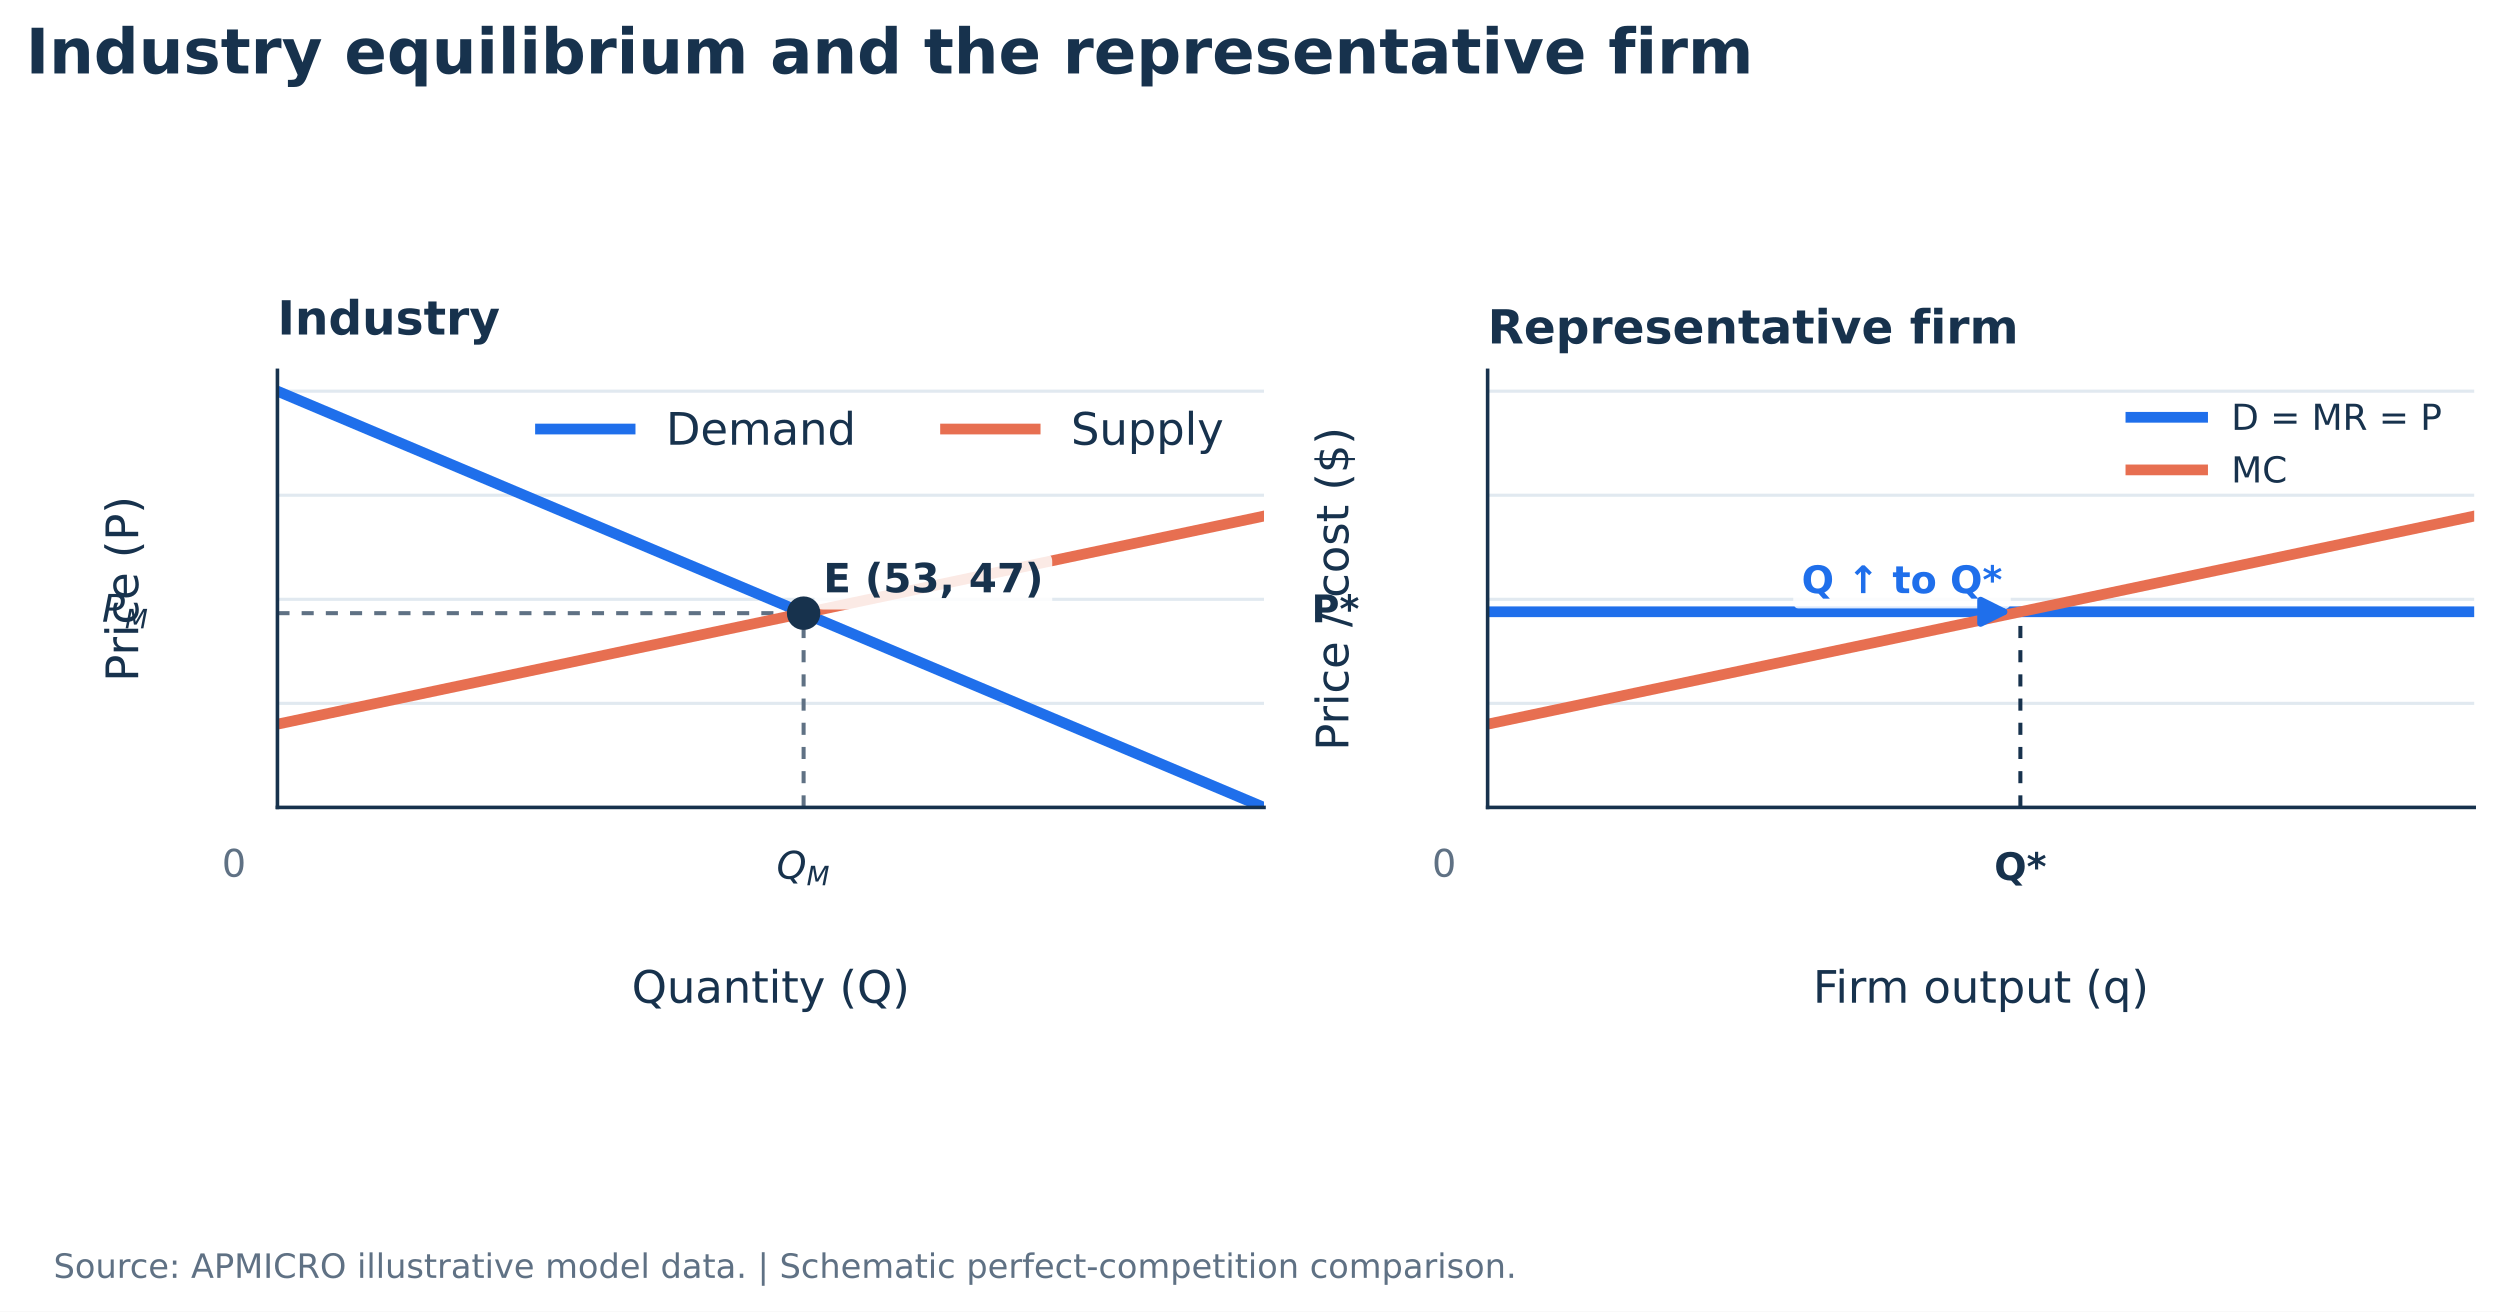
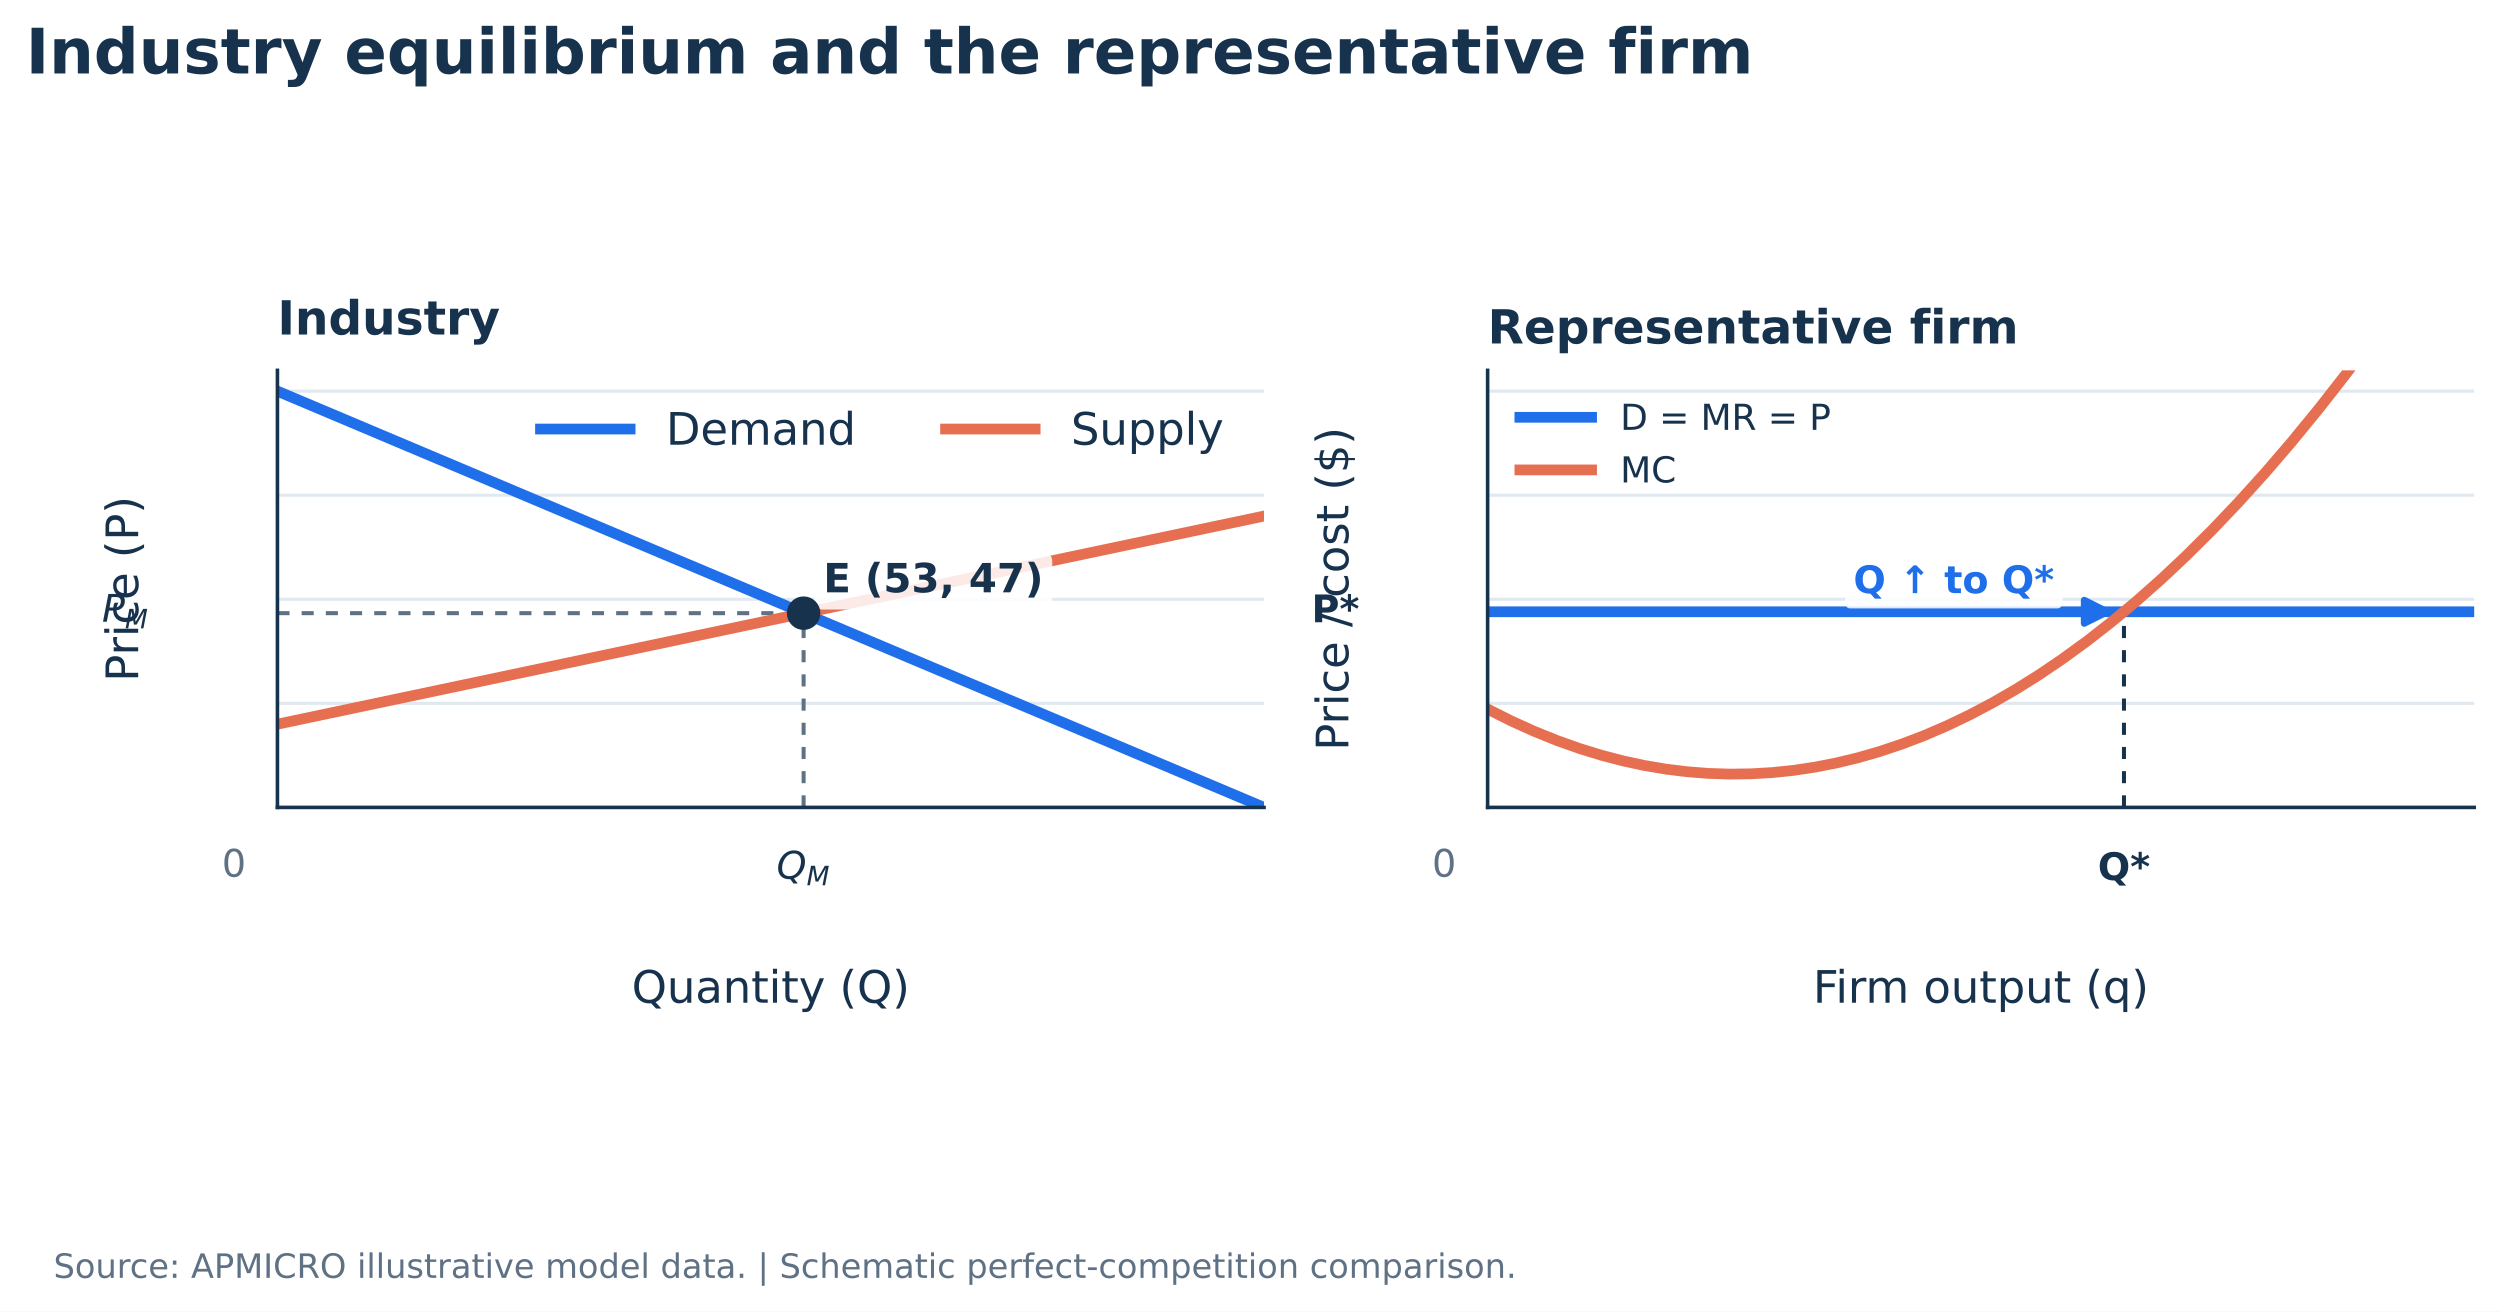
<svg xmlns="http://www.w3.org/2000/svg" xmlns:xlink="http://www.w3.org/1999/xlink" width="558pt" height="292.752pt" viewBox="0 0 558 292.752" version="1.1">
  <defs>
    <style type="text/css">*{stroke-linejoin: round; stroke-linecap: butt}</style>
  </defs>
  <g id="figure_1">
    <g id="patch_1">
-       <path d="M 0 292.752 L 558 292.752 L 558 0 L 0 0 z " style="fill: #ffffff" />
+       <path d="M 0 292.752  L 558 292.752  L 558 0  L 0 0  z " style="fill: #ffffff" />
    </g>
    <g id="axes_1">
      <g id="patch_2">
-         <path d="M 61.924 180.216 L 282.126 180.216 L 282.126 82.664 L 61.924 82.664 z " style="fill: #ffffff" />
+         <path d="M 61.924 180.216  L 282.126 180.216  L 282.126 82.664  L 61.924 82.664  z " style="fill: #ffffff" />
      </g>
      <g id="matplotlib.axis_1">
        <g id="xtick_1">
          <g id="line2d_1" />
        </g>
        <g id="xtick_2">
          <g id="line2d_2" />
        </g>
        <g id="xtick_3">
          <g id="line2d_3" />
        </g>
        <g id="xtick_4">
          <g id="line2d_4" />
        </g>
        <g id="xtick_5">
          <g id="line2d_5" />
        </g>
        <g id="xtick_6">
          <g id="line2d_6" />
        </g>
        <g id="text_1">
          <text style="font-size: 10px; font-family: 'DejaVu Sans'; text-anchor: middle; fill: #17324d" x="172.025" y="223.814" transform="rotate(-0 172.0252 223.8144)">Quantity (Q)</text>
        </g>
      </g>
      <g id="matplotlib.axis_2">
        <g id="ytick_1">
          <g id="line2d_7">
-             <path d="M 61.924 180.216 L 282.126 180.216 " clip-path="url(#p1d55d0fd70)" style="fill: none; stroke: #d9e3ec; stroke-opacity: 0.8; stroke-width: 0.7; stroke-linecap: square" />
+             <path d="M 61.924 180.216  L 282.126 180.216  " clip-path="url(#p55305717a1)" style="fill: none; stroke: #d9e3ec; stroke-opacity: 0.8; stroke-width: 0.7; stroke-linecap: square" />
          </g>
          <g id="line2d_8" />
        </g>
        <g id="ytick_2">
          <g id="line2d_9">
-             <path d="M 61.924 156.989 L 282.126 156.989 " clip-path="url(#p1d55d0fd70)" style="fill: none; stroke: #d9e3ec; stroke-opacity: 0.8; stroke-width: 0.7; stroke-linecap: square" />
+             <path d="M 61.924 156.989  L 282.126 156.989  " clip-path="url(#p55305717a1)" style="fill: none; stroke: #d9e3ec; stroke-opacity: 0.8; stroke-width: 0.7; stroke-linecap: square" />
          </g>
          <g id="line2d_10" />
        </g>
        <g id="ytick_3">
          <g id="line2d_11">
-             <path d="M 61.924 133.763 L 282.126 133.763 " clip-path="url(#p1d55d0fd70)" style="fill: none; stroke: #d9e3ec; stroke-opacity: 0.8; stroke-width: 0.7; stroke-linecap: square" />
+             <path d="M 61.924 133.763  L 282.126 133.763  " clip-path="url(#p55305717a1)" style="fill: none; stroke: #d9e3ec; stroke-opacity: 0.8; stroke-width: 0.7; stroke-linecap: square" />
          </g>
          <g id="line2d_12" />
        </g>
        <g id="ytick_4">
          <g id="line2d_13">
-             <path d="M 61.924 110.536 L 282.126 110.536 " clip-path="url(#p1d55d0fd70)" style="fill: none; stroke: #d9e3ec; stroke-opacity: 0.8; stroke-width: 0.7; stroke-linecap: square" />
+             <path d="M 61.924 110.536  L 282.126 110.536  " clip-path="url(#p55305717a1)" style="fill: none; stroke: #d9e3ec; stroke-opacity: 0.8; stroke-width: 0.7; stroke-linecap: square" />
          </g>
          <g id="line2d_14" />
        </g>
        <g id="ytick_5">
          <g id="line2d_15">
-             <path d="M 61.924 87.309 L 282.126 87.309 " clip-path="url(#p1d55d0fd70)" style="fill: none; stroke: #d9e3ec; stroke-opacity: 0.8; stroke-width: 0.7; stroke-linecap: square" />
+             <path d="M 61.924 87.309  L 282.126 87.309  " clip-path="url(#p55305717a1)" style="fill: none; stroke: #d9e3ec; stroke-opacity: 0.8; stroke-width: 0.7; stroke-linecap: square" />
          </g>
          <g id="line2d_16" />
        </g>
        <g id="text_2">
          <text style="font-size: 10px; font-family: 'DejaVu Sans'; text-anchor: middle; fill: #17324d" x="30.844" y="131.44" transform="rotate(-90 30.84448 131.44)">Price (P)</text>
        </g>
      </g>
      <g id="line2d_17">
-         <path d="M 179.365 180.216 L 179.365 136.86 " clip-path="url(#p1d55d0fd70)" style="fill: none; stroke-dasharray: 2.7,2.7; stroke-dashoffset: 0; stroke: #5f7184; stroke-width: 0.9" />
+         <path d="M 179.365 180.216  L 179.365 136.86  " clip-path="url(#p55305717a1)" style="fill: none; stroke-dasharray: 2.7,2.7; stroke-dashoffset: 0; stroke: #5f7184; stroke-width: 0.9" />
      </g>
      <g id="line2d_18">
-         <path d="M 61.924 136.86 L 179.365 136.86 " clip-path="url(#p1d55d0fd70)" style="fill: none; stroke-dasharray: 2.7,2.7; stroke-dashoffset: 0; stroke: #5f7184; stroke-width: 0.9" />
+         <path d="M 61.924 136.86  L 179.365 136.86  " clip-path="url(#p55305717a1)" style="fill: none; stroke-dasharray: 2.7,2.7; stroke-dashoffset: 0; stroke: #5f7184; stroke-width: 0.9" />
      </g>
      <g id="line2d_19">
-         <path d="M 61.924 87.309 L 282.126 180.216 L 282.126 180.216 " clip-path="url(#p1d55d0fd70)" style="fill: none; stroke: #1f6feb; stroke-width: 2.4; stroke-linecap: square" />
+         <path d="M 61.924 87.309  L 282.126 180.216  L 282.126 180.216  " clip-path="url(#p55305717a1)" style="fill: none; stroke: #1f6feb; stroke-width: 2.4; stroke-linecap: square" />
      </g>
      <g id="line2d_20">
-         <path d="M 61.924 161.635 L 282.126 115.181 L 282.126 115.181 " clip-path="url(#p1d55d0fd70)" style="fill: none; stroke: #e76f51; stroke-width: 2.4; stroke-linecap: square" />
+         <path d="M 61.924 161.635  L 282.126 115.181  L 282.126 115.181  " clip-path="url(#p55305717a1)" style="fill: none; stroke: #e76f51; stroke-width: 2.4; stroke-linecap: square" />
      </g>
      <g id="patch_3">
-         <path d="M 61.924 180.216 L 61.924 82.664 " style="fill: none; stroke: #17324d; stroke-width: 0.8; stroke-linejoin: miter; stroke-linecap: square" />
+         <path d="M 61.924 180.216  L 61.924 82.664  " style="fill: none; stroke: #17324d; stroke-width: 0.8; stroke-linejoin: miter; stroke-linecap: square" />
      </g>
      <g id="patch_4">
-         <path d="M 61.924 180.216 L 282.126 180.216 " style="fill: none; stroke: #17324d; stroke-width: 0.8; stroke-linejoin: miter; stroke-linecap: square" />
+         <path d="M 61.924 180.216  L 282.126 180.216  " style="fill: none; stroke: #17324d; stroke-width: 0.8; stroke-linejoin: miter; stroke-linecap: square" />
      </g>
      <g id="text_3">
        <g style="fill: #17324d" transform="translate(173.3303 196.4299)">
          <text>
            <tspan x="0" y="-0.312" style="font-style: oblique; font-size: 8.5px; font-family: 'DejaVu Sans'; fill: #17324d">Q</tspan>
            <tspan x="6.69" y="1.164" style="font-style: oblique; font-size: 5.95px; font-family: 'DejaVu Sans'; fill: #17324d">M</tspan>
          </text>
        </g>
      </g>
      <g id="text_4">
        <g style="fill: #17324d" transform="translate(22.75789 139.205)">
          <text>
            <tspan x="0" y="-0.438" style="font-style: oblique; font-size: 8.5px; font-family: 'DejaVu Sans'; fill: #17324d">P</tspan>
            <tspan x="5.126" y="1.039" style="font-style: oblique; font-size: 5.95px; font-family: 'DejaVu Sans'; fill: #17324d">M</tspan>
          </text>
        </g>
      </g>
      <g id="text_5">
        <g id="patch_5">
-           <path d="M 183.769 136.052 L 232.877 136.052 Q 234.857 136.052 234.857 134.072 L 234.857 125.362 Q 234.857 123.382 232.877 123.382 L 183.769 123.382 Q 181.789 123.382 181.789 125.362 L 181.789 134.072 Q 181.789 136.052 183.769 136.052 z " style="fill: #ffffff; opacity: 0.85" />
+           <path d="M 183.769 136.052  L 232.877 136.052  Q 234.857 136.052 234.857 134.072  L 234.857 125.362  Q 234.857 123.382 232.877 123.382  L 183.769 123.382  Q 181.789 123.382 181.789 125.362  L 181.789 134.072  Q 181.789 136.052 183.769 136.052  z " style="fill: #ffffff; opacity: 0.85" />
        </g>
        <text style="font-weight: 700; font-size: 9px; font-family: 'DejaVu Sans'; text-anchor: start; fill: #17324d" x="183.769" y="132.201" transform="rotate(-0 183.7694 132.2006)">E (53, 47)</text>
      </g>
      <g id="text_6">
        <text style="font-size: 8.5px; font-family: 'DejaVu Sans'; text-anchor: end; fill: #5f7184" x="54.924" y="195.675" transform="rotate(-0 54.92417 195.6747)">0</text>
      </g>
      <g id="text_7">
        <text style="font-weight: 700; font-size: 10.5px; font-family: 'DejaVu Sans'; text-anchor: start; fill: #17324d" x="61.924" y="74.664" transform="rotate(-0 61.92417 74.664)">Industry</text>
      </g>
      <g id="PathCollection_1">
        <defs>
-           <path id="m373a01cfc6" d="M 0 3.24 C 0.859 3.24 1.684 2.899 2.291 2.291 C 2.899 1.684 3.24 0.859 3.24 0 C 3.24 -0.859 2.899 -1.684 2.291 -2.291 C 1.684 -2.899 0.859 -3.24 0 -3.24 C -0.859 -3.24 -1.684 -2.899 -2.291 -2.291 C -2.899 -1.684 -3.24 -0.859 -3.24 0 C -3.24 0.859 -2.899 1.684 -2.291 2.291 C -1.684 2.899 -0.859 3.24 0 3.24 z " style="stroke: #17324d" />
+           <path id="md85fa490a9" d="M 0 3.24  C 0.859 3.24 1.684 2.899 2.291 2.291  C 2.899 1.684 3.24 0.859 3.24 0  C 3.24 -0.859 2.899 -1.684 2.291 -2.291  C 1.684 -2.899 0.859 -3.24 0 -3.24  C -0.859 -3.24 -1.684 -2.899 -2.291 -2.291  C -2.899 -1.684 -3.24 -0.859 -3.24 0  C -3.24 0.859 -2.899 1.684 -2.291 2.291  C -1.684 2.899 -0.859 3.24 0 3.24  z " style="stroke: #17324d" />
        </defs>
-         <g clip-path="url(#p1d55d0fd70)">
-           <use xlink:href="#m373a01cfc6" x="179.365" y="136.86" style="fill: #17324d; stroke: #17324d" />
+         <g clip-path="url(#p55305717a1)">
+           <use xlink:href="#md85fa490a9" x="179.365" y="136.86" style="fill: #17324d; stroke: #17324d" />
        </g>
      </g>
      <g id="legend_1">
        <g id="line2d_21">
-           <path d="M 120.639 95.762 L 130.639 95.762 L 140.639 95.762 " style="fill: none; stroke: #1f6feb; stroke-width: 2.4; stroke-linecap: square" />
+           <path d="M 120.639 95.762  L 130.639 95.762  L 140.639 95.762  " style="fill: none; stroke: #1f6feb; stroke-width: 2.4; stroke-linecap: square" />
        </g>
        <g id="text_8">
          <text style="font-size: 10px; font-family: 'DejaVu Sans'; text-anchor: start; fill: #17324d" x="148.639" y="99.262" transform="rotate(-0 148.6388 99.26244)">Demand</text>
        </g>
        <g id="line2d_22">
-           <path d="M 211.047 95.762 L 221.047 95.762 L 231.047 95.762 " style="fill: none; stroke: #e76f51; stroke-width: 2.4; stroke-linecap: square" />
+           <path d="M 211.047 95.762  L 221.047 95.762  L 231.047 95.762  " style="fill: none; stroke: #e76f51; stroke-width: 2.4; stroke-linecap: square" />
        </g>
        <g id="text_9">
          <text style="font-size: 10px; font-family: 'DejaVu Sans'; text-anchor: start; fill: #17324d" x="239.047" y="99.262" transform="rotate(-0 239.0466 99.26244)">Supply</text>
        </g>
      </g>
    </g>
    <g id="axes_2">
      <g id="patch_6">
-         <path d="M 332.038 180.216 L 552.24 180.216 L 552.24 82.664 L 332.038 82.664 z " style="fill: #ffffff" />
+         <path d="M 332.038 180.216  L 552.24 180.216  L 552.24 82.664  L 332.038 82.664  z " style="fill: #ffffff" />
      </g>
      <g id="matplotlib.axis_3">
        <g id="xtick_7">
          <g id="line2d_23" />
        </g>
        <g id="xtick_8">
          <g id="line2d_24" />
        </g>
        <g id="xtick_9">
          <g id="line2d_25" />
        </g>
        <g id="xtick_10">
          <g id="line2d_26" />
        </g>
        <g id="xtick_11">
          <g id="line2d_27" />
        </g>
        <g id="xtick_12">
          <g id="line2d_28" />
        </g>
        <g id="text_10">
          <text style="font-size: 10px; font-family: 'DejaVu Sans'; text-anchor: middle; fill: #17324d" x="442.139" y="223.814" transform="rotate(-0 442.1389 223.8144)">Firm output (q)</text>
        </g>
      </g>
      <g id="matplotlib.axis_4">
        <g id="ytick_6">
          <g id="line2d_29">
-             <path d="M 332.038 180.216 L 552.24 180.216 " clip-path="url(#p1c997b3bcf)" style="fill: none; stroke: #d9e3ec; stroke-opacity: 0.8; stroke-width: 0.7; stroke-linecap: square" />
+             <path d="M 332.038 180.216  L 552.24 180.216  " clip-path="url(#p46f326f2f1)" style="fill: none; stroke: #d9e3ec; stroke-opacity: 0.8; stroke-width: 0.7; stroke-linecap: square" />
          </g>
          <g id="line2d_30" />
        </g>
        <g id="ytick_7">
          <g id="line2d_31">
-             <path d="M 332.038 156.989 L 552.24 156.989 " clip-path="url(#p1c997b3bcf)" style="fill: none; stroke: #d9e3ec; stroke-opacity: 0.8; stroke-width: 0.7; stroke-linecap: square" />
+             <path d="M 332.038 156.989  L 552.24 156.989  " clip-path="url(#p46f326f2f1)" style="fill: none; stroke: #d9e3ec; stroke-opacity: 0.8; stroke-width: 0.7; stroke-linecap: square" />
          </g>
          <g id="line2d_32" />
        </g>
        <g id="ytick_8">
          <g id="line2d_33">
-             <path d="M 332.038 133.763 L 552.24 133.763 " clip-path="url(#p1c997b3bcf)" style="fill: none; stroke: #d9e3ec; stroke-opacity: 0.8; stroke-width: 0.7; stroke-linecap: square" />
+             <path d="M 332.038 133.763  L 552.24 133.763  " clip-path="url(#p46f326f2f1)" style="fill: none; stroke: #d9e3ec; stroke-opacity: 0.8; stroke-width: 0.7; stroke-linecap: square" />
          </g>
          <g id="line2d_34" />
        </g>
        <g id="ytick_9">
          <g id="line2d_35">
-             <path d="M 332.038 110.536 L 552.24 110.536 " clip-path="url(#p1c997b3bcf)" style="fill: none; stroke: #d9e3ec; stroke-opacity: 0.8; stroke-width: 0.7; stroke-linecap: square" />
+             <path d="M 332.038 110.536  L 552.24 110.536  " clip-path="url(#p46f326f2f1)" style="fill: none; stroke: #d9e3ec; stroke-opacity: 0.8; stroke-width: 0.7; stroke-linecap: square" />
          </g>
          <g id="line2d_36" />
        </g>
        <g id="ytick_10">
          <g id="line2d_37">
-             <path d="M 332.038 87.309 L 552.24 87.309 " clip-path="url(#p1c997b3bcf)" style="fill: none; stroke: #d9e3ec; stroke-opacity: 0.8; stroke-width: 0.7; stroke-linecap: square" />
+             <path d="M 332.038 87.309  L 552.24 87.309  " clip-path="url(#p46f326f2f1)" style="fill: none; stroke: #d9e3ec; stroke-opacity: 0.8; stroke-width: 0.7; stroke-linecap: square" />
          </g>
          <g id="line2d_38" />
        </g>
        <g id="text_11">
          <text style="font-size: 10px; font-family: 'DejaVu Sans'; text-anchor: middle; fill: #17324d" x="300.958" y="131.44" transform="rotate(-90 300.9582 131.44)">Price / cost ($)</text>
        </g>
      </g>
      <g id="line2d_39">
-         <path d="M 450.947 180.216 L 450.947 136.55 " clip-path="url(#p1c997b3bcf)" style="fill: none; stroke-dasharray: 2.7,2.7; stroke-dashoffset: 0; stroke: #17324d; stroke-width: 0.9" />
+         <path d="M 474.068 180.216  L 474.068 136.55  " clip-path="url(#p46f326f2f1)" style="fill: none; stroke-dasharray: 2.7,2.7; stroke-dashoffset: 0; stroke: #17324d; stroke-width: 0.9" />
      </g>
      <g id="line2d_40">
-         <path d="M 332.038 136.55 L 450.947 136.55 " clip-path="url(#p1c997b3bcf)" style="fill: none; stroke-dasharray: 2.7,2.7; stroke-dashoffset: 0; stroke: #17324d; stroke-width: 0.9" />
+         <path d="M 332.038 136.55  L 474.068 136.55  " clip-path="url(#p46f326f2f1)" style="fill: none; stroke-dasharray: 2.7,2.7; stroke-dashoffset: 0; stroke: #17324d; stroke-width: 0.9" />
      </g>
      <g id="line2d_41">
-         <path d="M 332.038 136.55 L 552.24 136.55 " clip-path="url(#p1c997b3bcf)" style="fill: none; stroke: #1f6feb; stroke-width: 2.4; stroke-linecap: square" />
+         <path d="M 332.038 136.55  L 552.24 136.55  " clip-path="url(#p46f326f2f1)" style="fill: none; stroke: #1f6feb; stroke-width: 2.4; stroke-linecap: square" />
      </g>
      <g id="line2d_42">
-         <path d="M 332.038 161.635 L 552.24 115.181 L 552.24 115.181 " clip-path="url(#p1c997b3bcf)" style="fill: none; stroke: #e76f51; stroke-width: 2.4; stroke-linecap: square" />
+         <path d="M 332.038 158.267  L 337.184 160.854  L 342.331 163.188  L 347.478 165.268  L 352.624 167.094  L 357.403 168.562  L 362.182 169.812  L 366.961 170.843  L 371.74 171.655  L 376.519 172.248  L 381.298 172.623  L 386.077 172.778  L 390.856 172.715  L 395.635 172.433  L 400.414 171.933  L 405.193 171.213  L 409.973 170.275  L 414.752 169.118  L 419.531 167.742  L 424.677 166.015  L 429.456 164.185  L 434.603 161.969  L 439.749 159.499  L 444.896 156.776  L 450.043 153.799  L 455.189 150.568  L 460.336 147.084  L 465.85 143.068  L 471.364 138.762  L 476.879 134.164  L 482.393 129.275  L 487.907 124.095  L 493.789 118.248  L 499.671 112.07  L 505.553 105.56  L 511.435 98.719  L 517.684 91.087  L 523.566 83.563  L 529.815 75.204  L 536.065 66.472  L 542.314 57.366  L 548.931 47.316  L 552.24 42.133  L 552.24 42.133  " clip-path="url(#p46f326f2f1)" style="fill: none; stroke: #e76f51; stroke-width: 2.4; stroke-linecap: square" />
      </g>
      <g id="patch_7">
-         <path d="M 332.038 180.216 L 332.038 82.664 " style="fill: none; stroke: #17324d; stroke-width: 0.8; stroke-linejoin: miter; stroke-linecap: square" />
+         <path d="M 332.038 180.216  L 332.038 82.664  " style="fill: none; stroke: #17324d; stroke-width: 0.8; stroke-linejoin: miter; stroke-linecap: square" />
      </g>
      <g id="patch_8">
-         <path d="M 332.038 180.216 L 552.24 180.216 " style="fill: none; stroke: #17324d; stroke-width: 0.8; stroke-linejoin: miter; stroke-linecap: square" />
+         <path d="M 332.038 180.216  L 552.24 180.216  " style="fill: none; stroke: #17324d; stroke-width: 0.8; stroke-linejoin: miter; stroke-linecap: square" />
      </g>
      <g id="text_12">
-         <text style="font-weight: 700; font-size: 8.5px; font-family: 'DejaVu Sans'; text-anchor: middle; fill: #17324d" x="450.947" y="196.43" transform="rotate(-0 450.947 196.4299)">Q*</text>
+         <text style="font-weight: 700; font-size: 8.5px; font-family: 'DejaVu Sans'; text-anchor: middle; fill: #17324d" x="474.068" y="196.43" transform="rotate(-0 474.0682 196.4299)">Q*</text>
      </g>
      <g id="text_13">
        <text style="font-weight: 700; font-size: 8.5px; font-family: 'DejaVu Sans'; text-anchor: end; fill: #17324d" x="303.412" y="138.895" transform="rotate(-0 303.4116 138.8953)">P*</text>
      </g>
      <g id="text_14">
        <g id="patch_9">
-           <path d="M 402.123 136.03 L 446.923 136.03 Q 448.793 136.03 448.793 134.16 L 448.793 125.933 Q 448.793 124.063 446.923 124.063 L 402.123 124.063 Q 400.253 124.063 400.253 125.933 L 400.253 134.16 Q 400.253 136.03 402.123 136.03 z " style="fill: #ffffff; opacity: 0.85" />
-         </g>
-         <text style="font-weight: 700; font-size: 8.5px; font-family: 'DejaVu Sans'; text-anchor: middle; fill: #1f6feb" x="424.523" y="132.392" transform="rotate(-0 424.5228 132.3919)">Q ↑ to Q*</text>
+           <path d="M 413.683 136.03  L 458.484 136.03  Q 460.354 136.03 460.354 134.16  L 460.354 125.933  Q 460.354 124.063 458.484 124.063  L 413.683 124.063  Q 411.813 124.063 411.813 125.933  L 411.813 134.16  Q 411.813 136.03 413.683 136.03  z " style="fill: #ffffff; opacity: 0.85" />
+         </g>
+         <text style="font-weight: 700; font-size: 8.5px; font-family: 'DejaVu Sans'; text-anchor: middle; fill: #1f6feb" x="436.083" y="132.392" transform="rotate(-0 436.0834 132.3919)">Q ↑ to Q*</text>
      </g>
      <g id="text_15">
        <text style="font-size: 8.5px; font-family: 'DejaVu Sans'; text-anchor: end; fill: #5f7184" x="325.038" y="195.675" transform="rotate(-0 325.0379 195.6747)">0</text>
      </g>
      <g id="text_16">
        <text style="font-weight: 700; font-size: 10.5px; font-family: 'DejaVu Sans'; text-anchor: start; fill: #17324d" x="332.038" y="76.664" transform="rotate(-0 332.0379 76.664)">Representative firm</text>
      </g>
      <g id="legend_2">
        <g id="line2d_43">
-           <path d="M 475.618 93.143 L 483.618 93.143 L 491.618 93.143 " style="fill: none; stroke: #1f6feb; stroke-width: 2.4; stroke-linecap: square" />
+           <path d="M 339.238 93.143  L 347.238 93.143  L 355.238 93.143  " style="fill: none; stroke: #1f6feb; stroke-width: 2.4; stroke-linecap: square" />
        </g>
        <g id="text_17">
-           <text style="font-size: 8px; font-family: 'DejaVu Sans'; text-anchor: start; fill: #17324d" x="498.017" y="95.943" transform="rotate(-0 498.0175 95.94275)">D = MR = P</text>
+           <text style="font-size: 8px; font-family: 'DejaVu Sans'; text-anchor: start; fill: #17324d" x="361.638" y="95.943" transform="rotate(-0 361.6379 95.94275)">D = MR = P</text>
        </g>
        <g id="line2d_44">
-           <path d="M 475.618 104.885 L 483.618 104.885 L 491.618 104.885 " style="fill: none; stroke: #e76f51; stroke-width: 2.4; stroke-linecap: square" />
+           <path d="M 339.238 104.885  L 347.238 104.885  L 355.238 104.885  " style="fill: none; stroke: #e76f51; stroke-width: 2.4; stroke-linecap: square" />
        </g>
        <g id="text_18">
-           <text style="font-size: 8px; font-family: 'DejaVu Sans'; text-anchor: start; fill: #17324d" x="498.017" y="107.685" transform="rotate(-0 498.0175 107.6852)">MC</text>
+           <text style="font-size: 8px; font-family: 'DejaVu Sans'; text-anchor: start; fill: #17324d" x="361.638" y="107.685" transform="rotate(-0 361.6379 107.6852)">MC</text>
        </g>
      </g>
      <g id="patch_10">
-         <path d="M 400.102 136.55 Q 424.523 136.55 447.268 136.55 " style="fill: none; stroke: #1f6feb; stroke-width: 1.5; stroke-linecap: round" />
-         <path d="M 442.068 133.95 L 447.268 136.55 L 442.068 139.15 z " style="fill: #1f6feb; stroke: #1f6feb; stroke-width: 1.5; stroke-linecap: round" />
+         <path d="M 400.097 136.55  Q 436.083 136.55 470.391 136.55  " style="fill: none; stroke: #1f6feb; stroke-width: 1.5; stroke-linecap: round" />
+         <path d="M 465.191 133.95  L 470.391 136.55  L 465.191 139.15  z " style="fill: #1f6feb; stroke: #1f6feb; stroke-width: 1.5; stroke-linecap: round" />
      </g>
    </g>
    <g id="text_19">
      <text style="font-weight: 700; font-size: 14px; font-family: 'DejaVu Sans'; text-anchor: start; fill: #17324d" x="5.76" y="16.398" transform="rotate(-0 5.76 16.39781)">Industry equilibrium and the representative firm</text>
    </g>
    <g id="text_20">
      <text style="font-size: 7.5px; font-family: 'DejaVu Sans'; text-anchor: start; fill: #5f7184" x="11.952" y="285.224" transform="rotate(-0 11.952 285.2236)">Source: APMICRO illustrative model data.  |  Schematic perfect-competition comparison.</text>
    </g>
  </g>
  <defs>
-     <clipPath id="p1d55d0fd70">
+     <clipPath id="p55305717a1">
      <rect x="61.924" y="82.664" width="220.202" height="97.552" />
    </clipPath>
-     <clipPath id="p1c997b3bcf">
+     <clipPath id="p46f326f2f1">
      <rect x="332.038" y="82.664" width="220.202" height="97.552" />
    </clipPath>
  </defs>
</svg>
